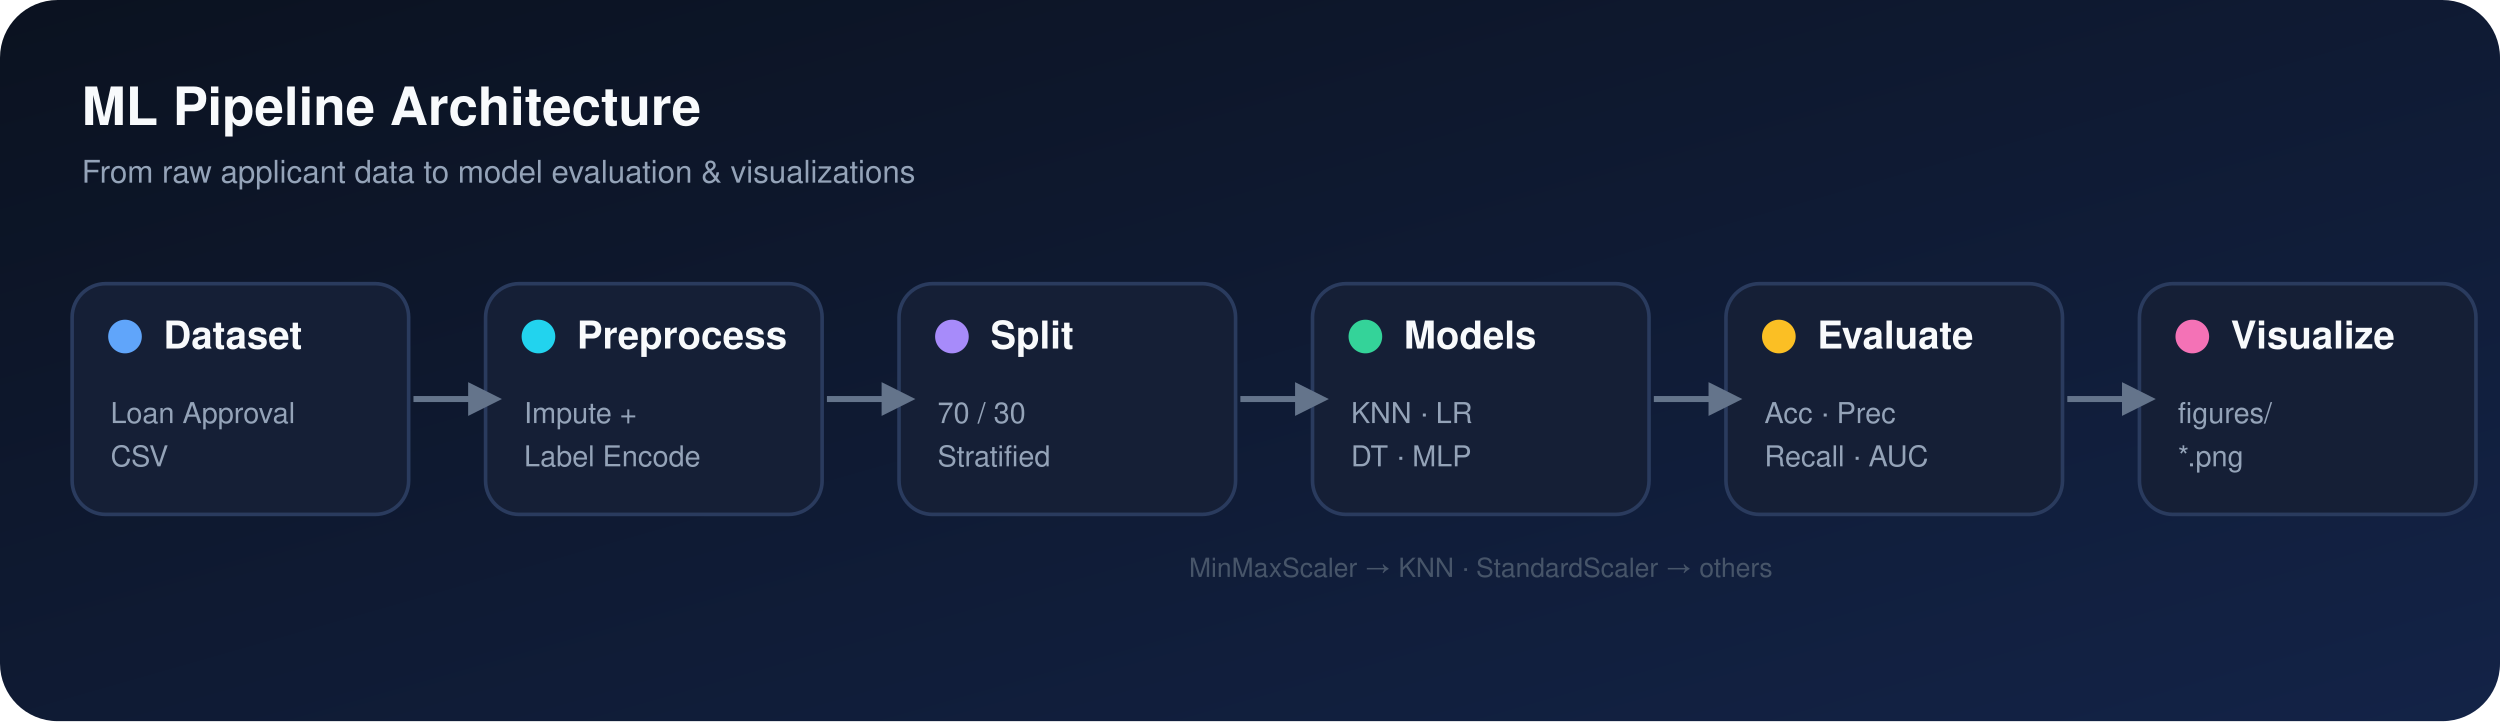
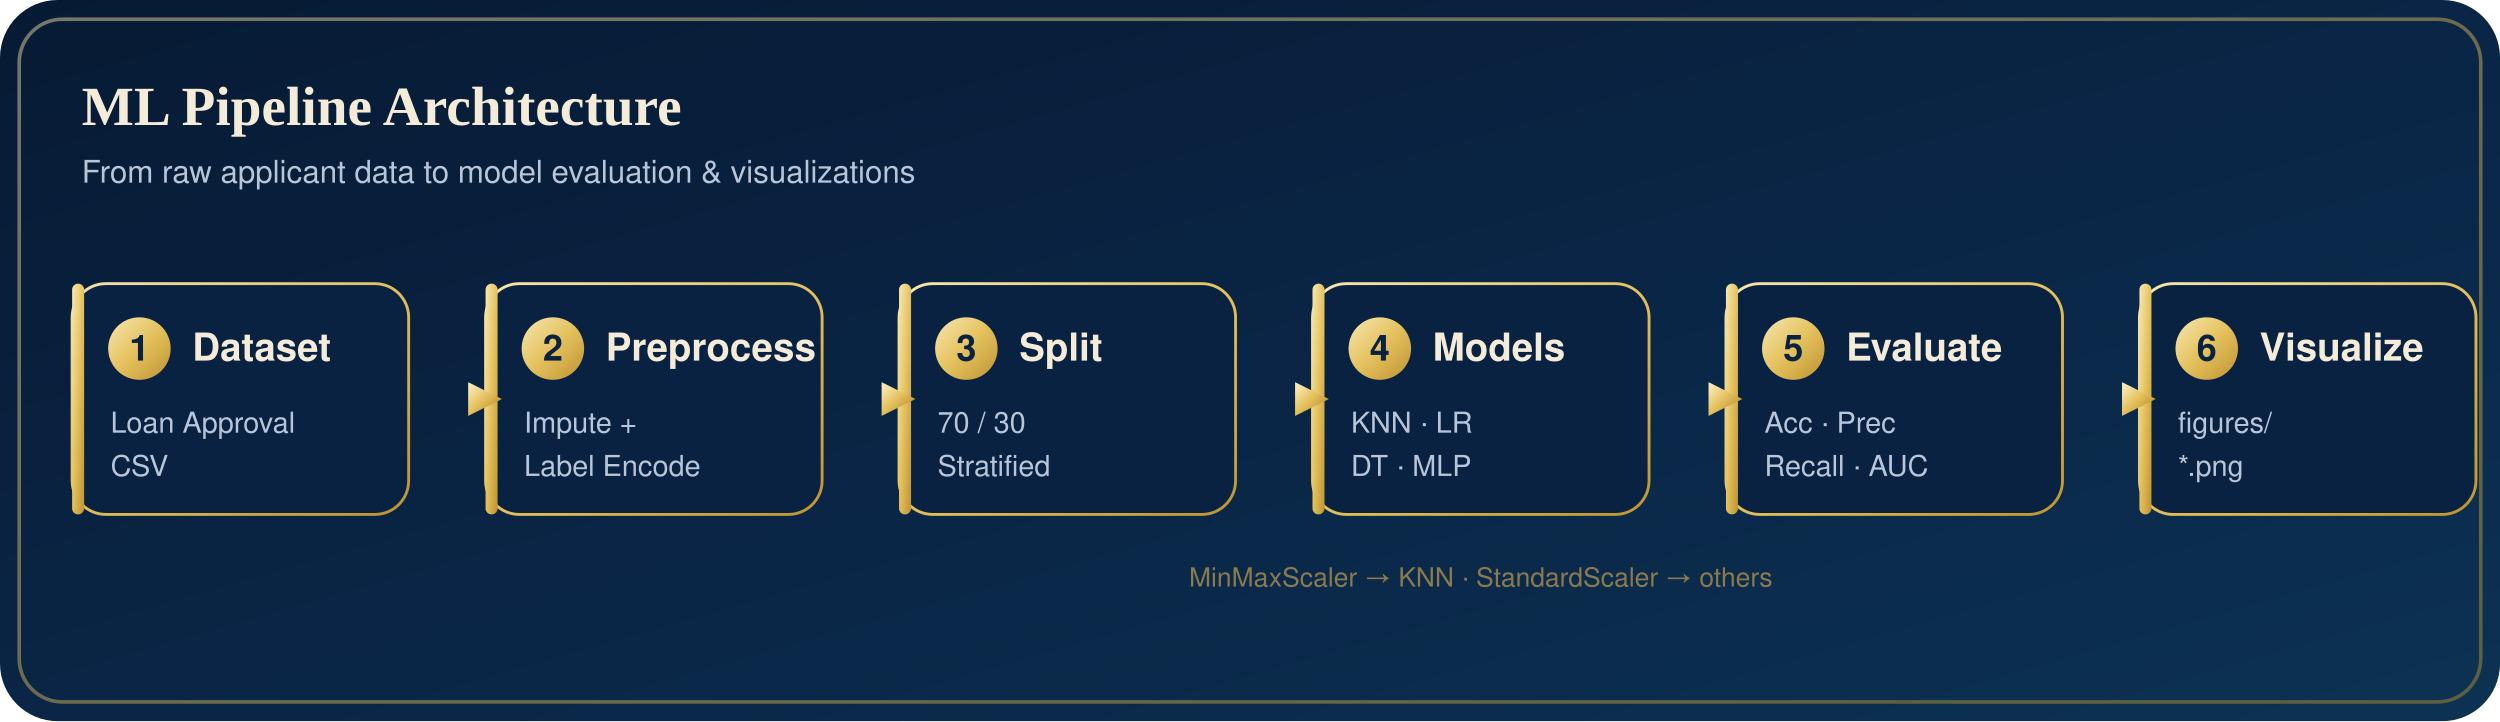
<svg xmlns="http://www.w3.org/2000/svg" width="1040" height="300" viewBox="0 0 1040 300" role="img" aria-label="CreditSense AI pipeline architecture">
  <defs>
    <linearGradient id="pbg" x1="0" y1="0" x2="1" y2="1">
-       <stop offset="0" stop-color="#0B1220" />
-       <stop offset="1" stop-color="#132347" />
+       <stop offset="0" stop-color="#071A33" />
+       <stop offset="0.55" stop-color="#0A2647" />
+       <stop offset="1" stop-color="#0C3252" />
+     </linearGradient>
+     <linearGradient id="gold" x1="0" y1="0" x2="1" y2="1">
+       <stop offset="0" stop-color="#F7E7B0" />
+       <stop offset="0.5" stop-color="#E4C15D" />
+       <stop offset="1" stop-color="#BE9432" />
+     </linearGradient>
+     <linearGradient id="goldText" x1="0" y1="0" x2="0" y2="1">
+       <stop offset="0" stop-color="#F5DE93" />
+       <stop offset="1" stop-color="#CBA548" />
    </linearGradient>
  </defs>
  <rect x="0" y="0" width="1040" height="300" rx="24" fill="url(#pbg)" />
-   <text x="34" y="52" font-family="Segoe UI, Helvetica, Arial, sans-serif" font-size="22" font-weight="700" fill="#F8FAFC">ML Pipeline Architecture</text>
-   <text x="34" y="76" font-family="Segoe UI, Helvetica, Arial, sans-serif" font-size="13" fill="#94A3B8">From raw applicant data to model evaluation &amp; visualizations</text>
+   <rect x="8" y="8" width="1024" height="284" rx="18" fill="none" stroke="url(#gold)" stroke-width="1.5" opacity="0.45" />
+   <text x="34" y="52" font-family="Georgia, 'Times New Roman', serif" font-size="23" font-weight="700" fill="#F4ECD8">ML Pipeline Architecture</text>
+   <text x="34" y="76" font-family="Segoe UI, Helvetica, Arial, sans-serif" font-size="13" fill="#B9C6D9">From raw applicant data to model evaluation &amp; visualizations</text>
  <g font-family="Segoe UI, Helvetica, Arial, sans-serif">
-     <rect x="30" y="118" width="140" height="96" rx="14" fill="#151F36" stroke="#2A3B5E" stroke-width="1.5" />
-     <circle cx="52" cy="140" r="7" fill="#60A5FA" />
-     <text x="68" y="145" font-size="16" font-weight="700" fill="#F8FAFC">Dataset</text>
-     <text x="46" y="176" font-size="12" fill="#94A3B8">Loan Approval</text>
-     <text x="46" y="194" font-size="12" fill="#94A3B8">CSV</text>
-     <rect x="202" y="118" width="140" height="96" rx="14" fill="#151F36" stroke="#2A3B5E" stroke-width="1.5" />
-     <circle cx="224" cy="140" r="7" fill="#22D3EE" />
-     <text x="240" y="145" font-size="16" font-weight="700" fill="#F8FAFC">Preprocess</text>
-     <text x="218" y="176" font-size="12" fill="#94A3B8">Impute +</text>
-     <text x="218" y="194" font-size="12" fill="#94A3B8">Label Encode</text>
-     <rect x="374" y="118" width="140" height="96" rx="14" fill="#151F36" stroke="#2A3B5E" stroke-width="1.5" />
-     <circle cx="396" cy="140" r="7" fill="#A78BFA" />
-     <text x="412" y="145" font-size="16" font-weight="700" fill="#F8FAFC">Split</text>
-     <text x="390" y="176" font-size="12" fill="#94A3B8">70 / 30</text>
-     <text x="390" y="194" font-size="12" fill="#94A3B8">Stratified</text>
-     <rect x="546" y="118" width="140" height="96" rx="14" fill="#151F36" stroke="#2A3B5E" stroke-width="1.5" />
-     <circle cx="568" cy="140" r="7" fill="#34D399" />
-     <text x="584" y="145" font-size="16" font-weight="700" fill="#F8FAFC">Models</text>
-     <text x="562" y="176" font-size="12" fill="#94A3B8">KNN · LR</text>
-     <text x="562" y="194" font-size="12" fill="#94A3B8">DT · MLP</text>
-     <rect x="718" y="118" width="140" height="96" rx="14" fill="#151F36" stroke="#2A3B5E" stroke-width="1.5" />
-     <circle cx="740" cy="140" r="7" fill="#FBBF24" />
-     <text x="756" y="145" font-size="16" font-weight="700" fill="#F8FAFC">Evaluate</text>
-     <text x="734" y="176" font-size="12" fill="#94A3B8">Acc · Prec</text>
-     <text x="734" y="194" font-size="12" fill="#94A3B8">Recall · AUC</text>
-     <rect x="890" y="118" width="140" height="96" rx="14" fill="#151F36" stroke="#2A3B5E" stroke-width="1.5" />
-     <circle cx="912" cy="140" r="7" fill="#F472B6" />
-     <text x="928" y="145" font-size="16" font-weight="700" fill="#F8FAFC">Visualize</text>
-     <text x="906" y="176" font-size="12" fill="#94A3B8">figures/</text>
-     <text x="906" y="194" font-size="12" fill="#94A3B8">*.png</text>
+     <rect x="30" y="118" width="140" height="96" rx="14" fill="#0A2242" stroke="url(#gold)" stroke-width="1.2" opacity="0.98" />
+     <rect x="30" y="118" width="5" height="96" rx="2.5" fill="url(#gold)" />
+     <circle cx="58" cy="145" r="13" fill="url(#gold)" />
+     <text x="58" y="150" text-anchor="middle" font-size="15" font-weight="800" fill="#0A2242">1</text>
+     <text x="80" y="150" font-size="16" font-weight="700" fill="#F4ECD8">Dataset</text>
+     <text x="46" y="180" font-size="12" fill="#B9C6D9">Loan Approval</text>
+     <text x="46" y="198" font-size="12" fill="#B9C6D9">CSV</text>
+     <rect x="202" y="118" width="140" height="96" rx="14" fill="#0A2242" stroke="url(#gold)" stroke-width="1.2" />
+     <rect x="202" y="118" width="5" height="96" rx="2.5" fill="url(#gold)" />
+     <circle cx="230" cy="145" r="13" fill="url(#gold)" />
+     <text x="230" y="150" text-anchor="middle" font-size="15" font-weight="800" fill="#0A2242">2</text>
+     <text x="252" y="150" font-size="16" font-weight="700" fill="#F4ECD8">Preprocess</text>
+     <text x="218" y="180" font-size="12" fill="#B9C6D9">Impute +</text>
+     <text x="218" y="198" font-size="12" fill="#B9C6D9">Label Encode</text>
+     <rect x="374" y="118" width="140" height="96" rx="14" fill="#0A2242" stroke="url(#gold)" stroke-width="1.2" />
+     <rect x="374" y="118" width="5" height="96" rx="2.5" fill="url(#gold)" />
+     <circle cx="402" cy="145" r="13" fill="url(#gold)" />
+     <text x="402" y="150" text-anchor="middle" font-size="15" font-weight="800" fill="#0A2242">3</text>
+     <text x="424" y="150" font-size="16" font-weight="700" fill="#F4ECD8">Split</text>
+     <text x="390" y="180" font-size="12" fill="#B9C6D9">70 / 30</text>
+     <text x="390" y="198" font-size="12" fill="#B9C6D9">Stratified</text>
+     <rect x="546" y="118" width="140" height="96" rx="14" fill="#0A2242" stroke="url(#gold)" stroke-width="1.2" />
+     <rect x="546" y="118" width="5" height="96" rx="2.5" fill="url(#gold)" />
+     <circle cx="574" cy="145" r="13" fill="url(#gold)" />
+     <text x="574" y="150" text-anchor="middle" font-size="15" font-weight="800" fill="#0A2242">4</text>
+     <text x="596" y="150" font-size="16" font-weight="700" fill="#F4ECD8">Models</text>
+     <text x="562" y="180" font-size="12" fill="#B9C6D9">KNN · LR</text>
+     <text x="562" y="198" font-size="12" fill="#B9C6D9">DT · MLP</text>
+     <rect x="718" y="118" width="140" height="96" rx="14" fill="#0A2242" stroke="url(#gold)" stroke-width="1.2" />
+     <rect x="718" y="118" width="5" height="96" rx="2.5" fill="url(#gold)" />
+     <circle cx="746" cy="145" r="13" fill="url(#gold)" />
+     <text x="746" y="150" text-anchor="middle" font-size="15" font-weight="800" fill="#0A2242">5</text>
+     <text x="768" y="150" font-size="16" font-weight="700" fill="#F4ECD8">Evaluate</text>
+     <text x="734" y="180" font-size="12" fill="#B9C6D9">Acc · Prec</text>
+     <text x="734" y="198" font-size="12" fill="#B9C6D9">Recall · AUC</text>
+     <rect x="890" y="118" width="140" height="96" rx="14" fill="#0A2242" stroke="url(#gold)" stroke-width="1.2" />
+     <rect x="890" y="118" width="5" height="96" rx="2.5" fill="url(#gold)" />
+     <circle cx="918" cy="145" r="13" fill="url(#gold)" />
+     <text x="918" y="150" text-anchor="middle" font-size="15" font-weight="800" fill="#0A2242">6</text>
+     <text x="940" y="150" font-size="16" font-weight="700" fill="#F4ECD8">Visualize</text>
+     <text x="906" y="180" font-size="12" fill="#B9C6D9">figures/</text>
+     <text x="906" y="198" font-size="12" fill="#B9C6D9">*.png</text>
  </g>
-   <g stroke="#64748B" stroke-width="2.5" fill="#64748B">
+   <g stroke="url(#gold)" stroke-width="2.5" fill="url(#gold)">
    <line x1="172" y1="166" x2="196" y2="166" />
    <polygon points="196,161 206,166 196,171" />
    <line x1="344" y1="166" x2="368" y2="166" />
    <polygon points="368,161 378,166 368,171" />
    <line x1="516" y1="166" x2="540" y2="166" />
    <polygon points="540,161 550,166 540,171" />
    <line x1="688" y1="166" x2="712" y2="166" />
    <polygon points="712,161 722,166 712,171" />
    <line x1="860" y1="166" x2="884" y2="166" />
    <polygon points="884,161 894,166 884,171" />
  </g>
-   <text x="616" y="240" text-anchor="middle" font-family="Segoe UI, Helvetica, Arial, sans-serif" font-size="11" fill="#475569">MinMaxScaler → KNN  ·  StandardScaler → others</text>
+   <text x="616" y="244" text-anchor="middle" font-family="Segoe UI, Helvetica, Arial, sans-serif" font-size="11" fill="#8A7A4E">MinMaxScaler → KNN  ·  StandardScaler → others</text>
</svg>
